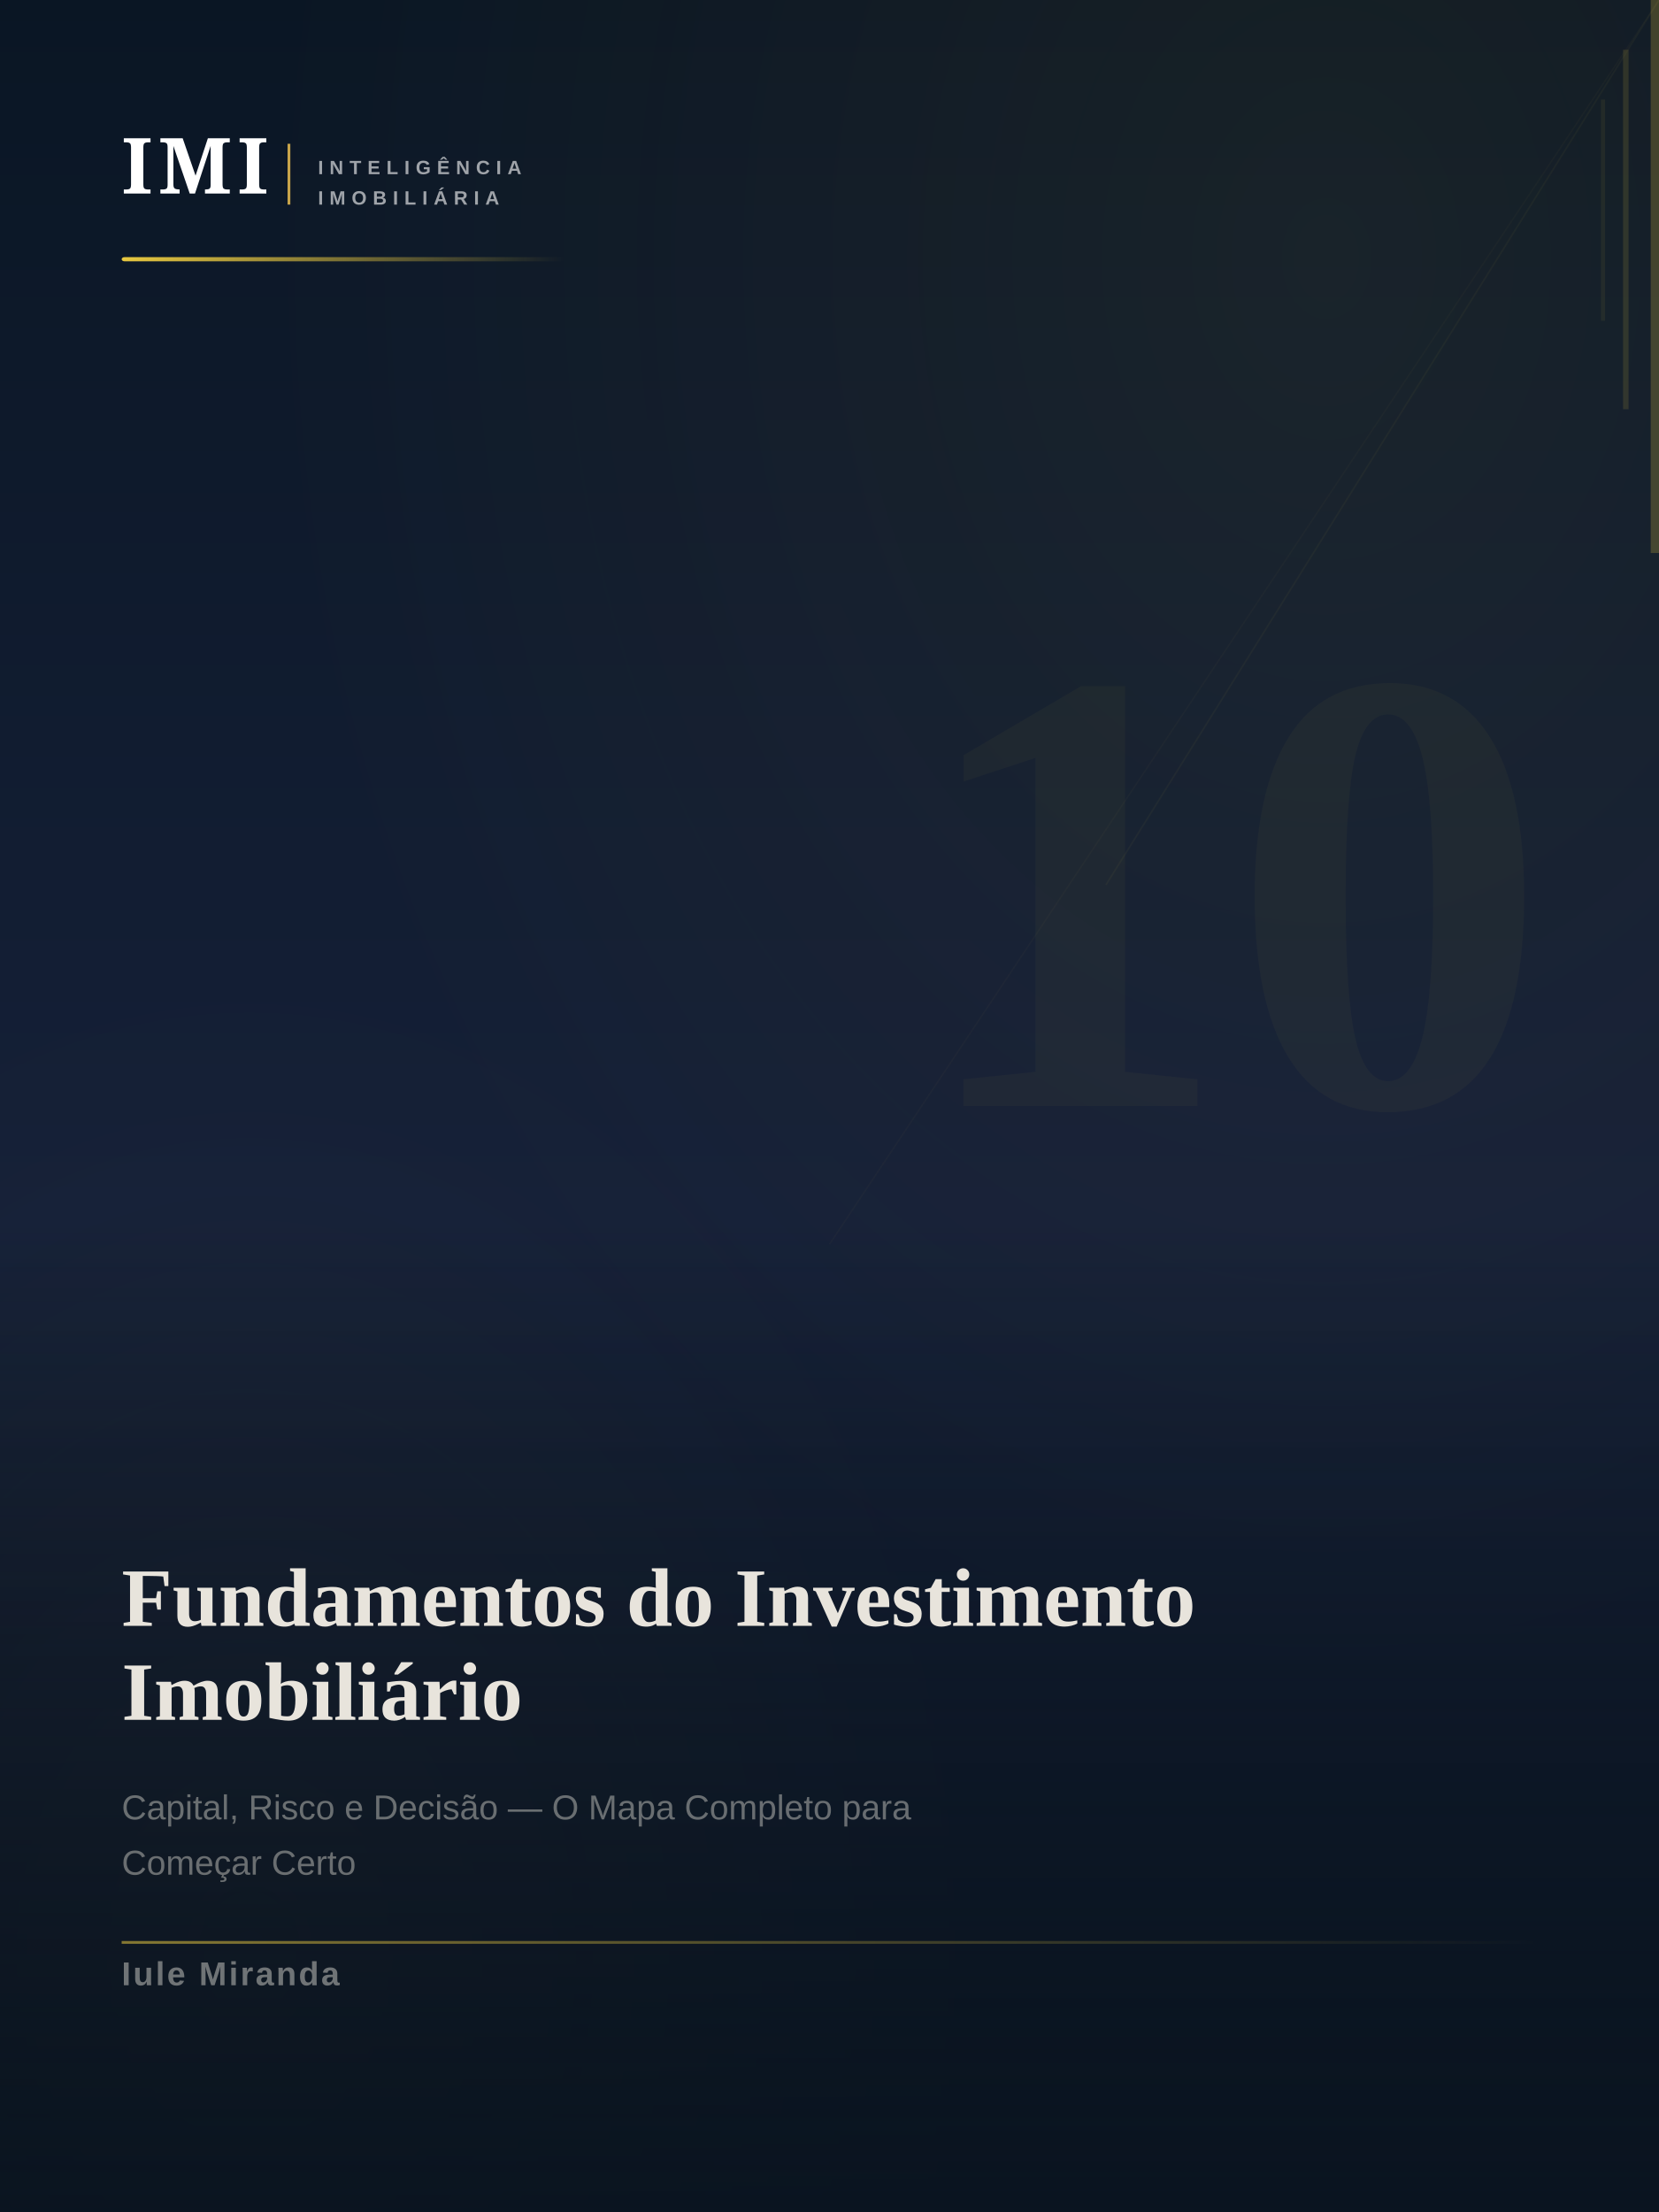
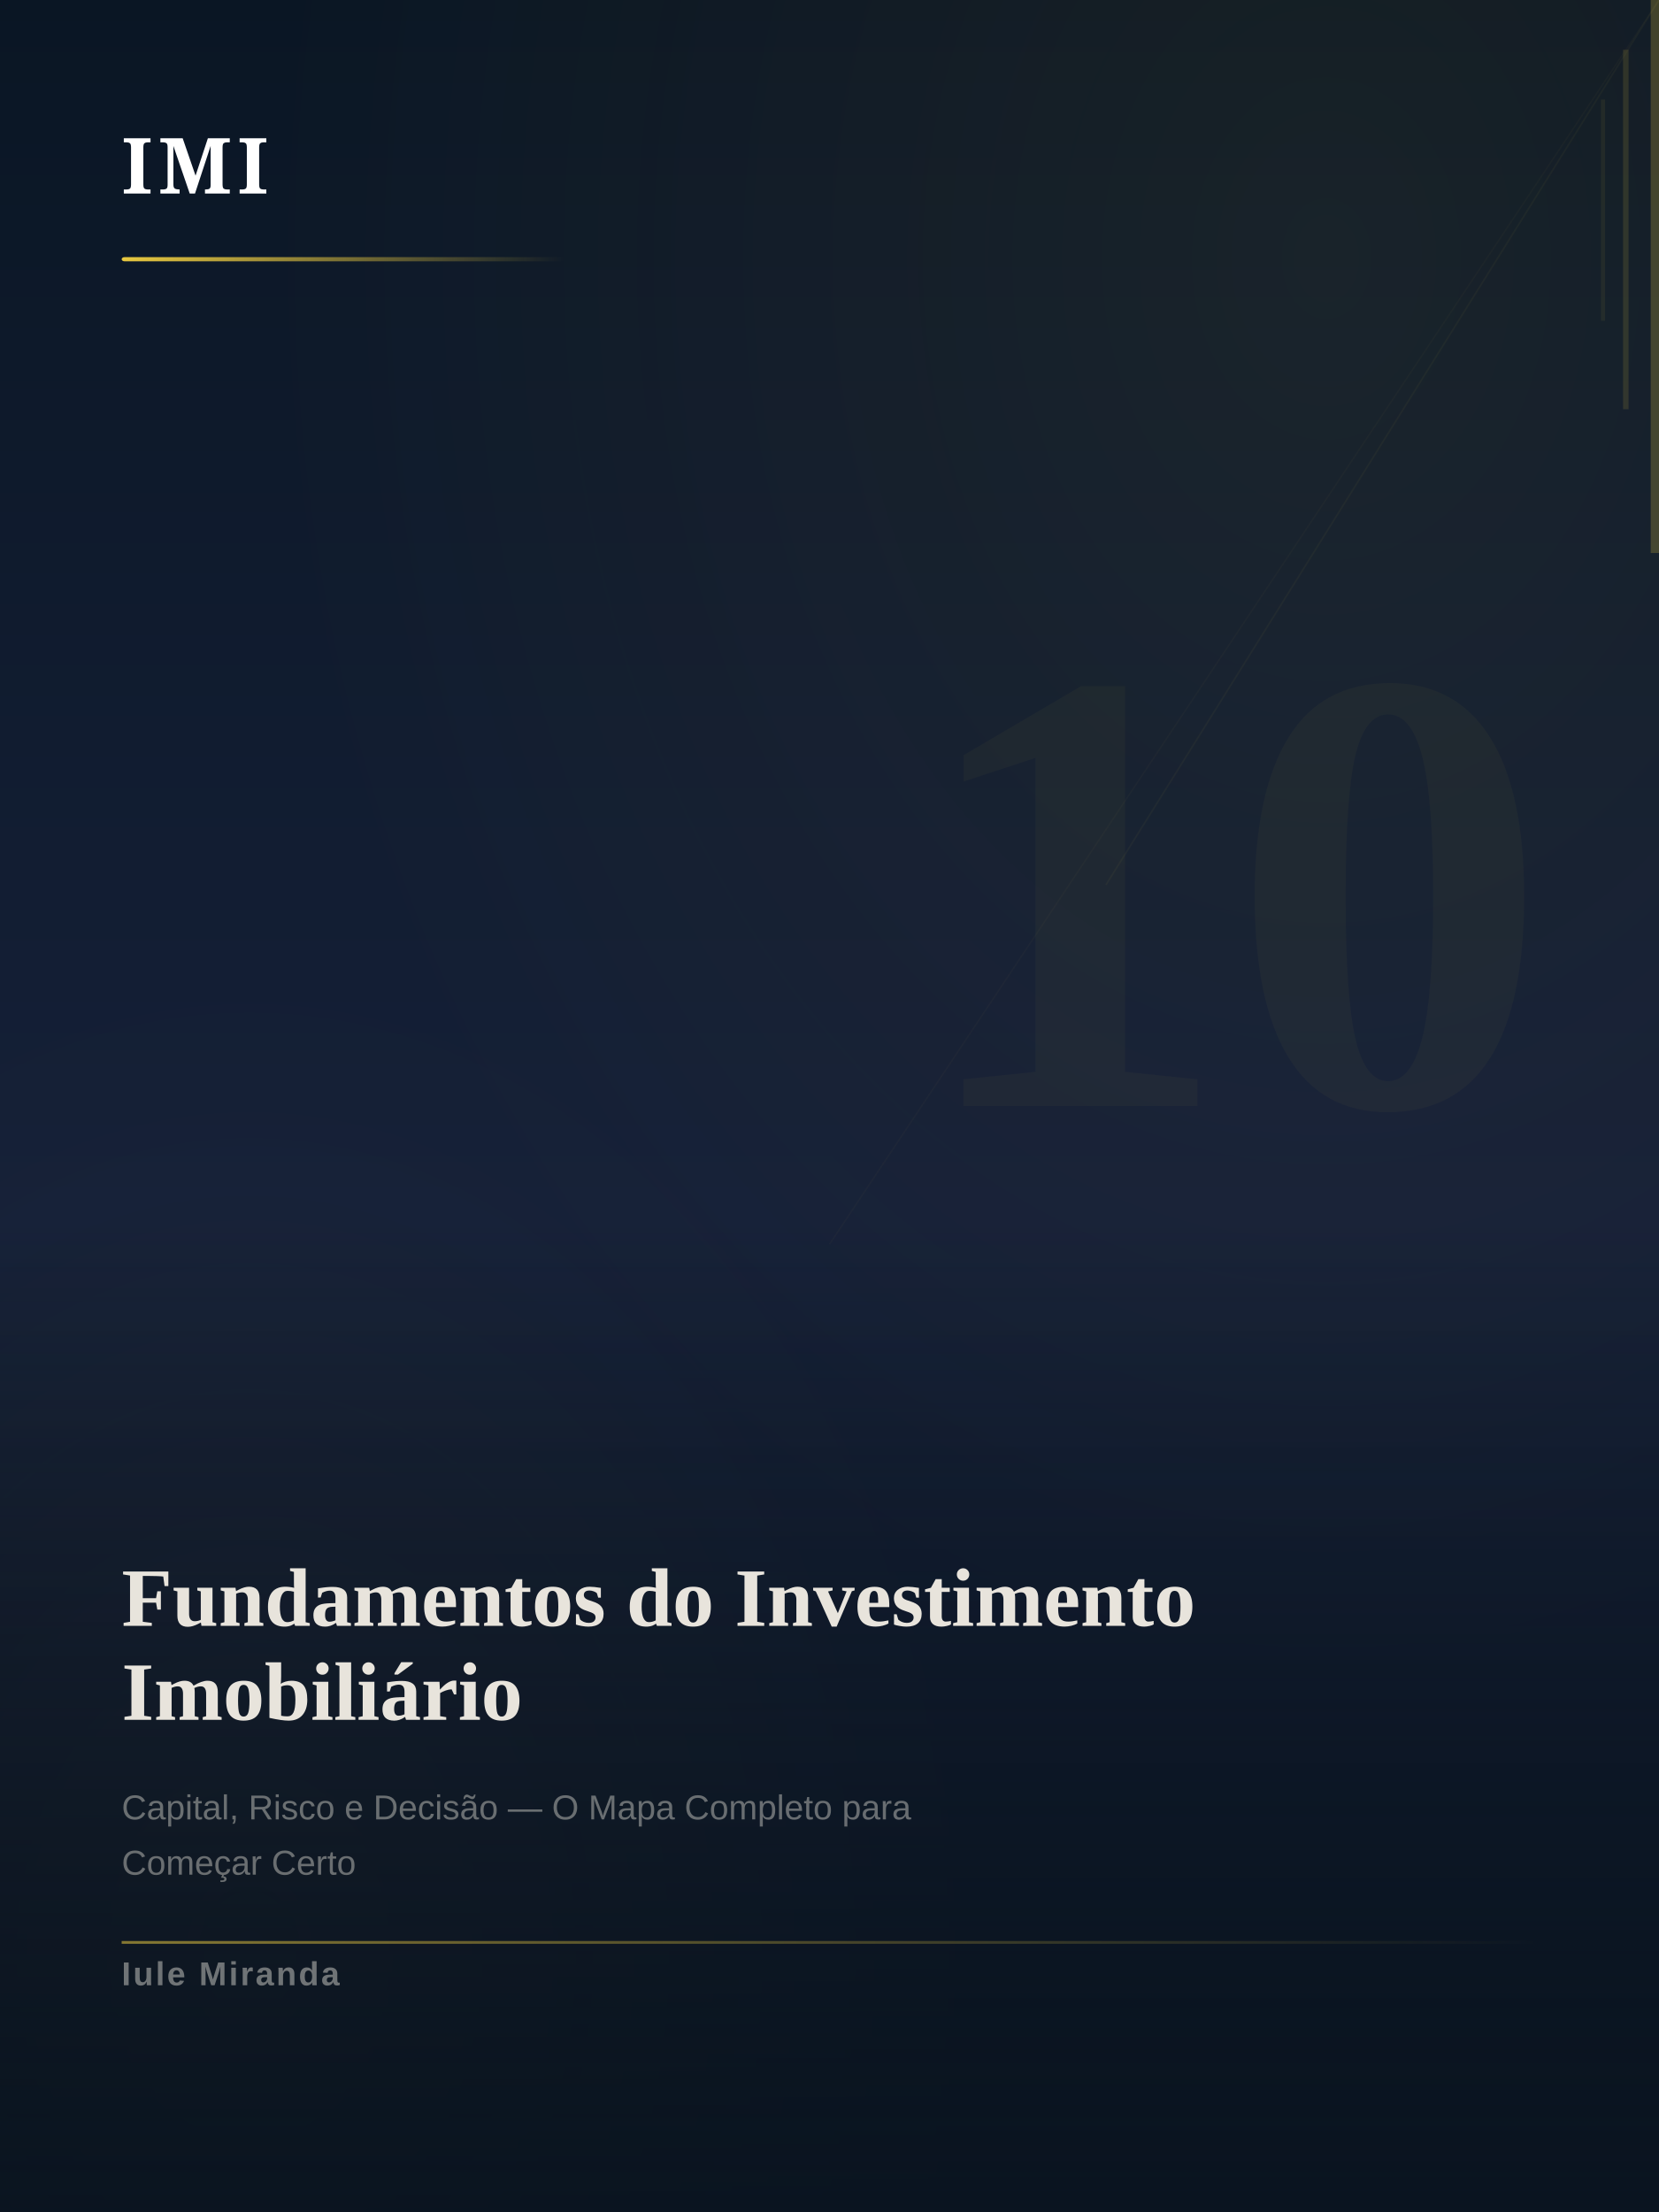
<svg xmlns="http://www.w3.org/2000/svg" width="600" height="800" viewBox="0 0 600 800">
  <defs>
    <linearGradient id="bg_livro_10_fundamentos_investimento_imobiliario" x1="0" y1="0" x2="0" y2="1">
      <stop offset="0%" stop-color="#0A1624" />
      <stop offset="55%" stop-color="#152038" />
      <stop offset="100%" stop-color="#0A1420" />
    </linearGradient>
    <linearGradient id="acc_livro_10_fundamentos_investimento_imobiliario" x1="0" y1="0" x2="1" y2="0">
      <stop offset="0%" stop-color="#E8C840" />
      <stop offset="100%" stop-color="#E8C840" stop-opacity="0" />
    </linearGradient>
    <linearGradient id="fade_livro_10_fundamentos_investimento_imobiliario" x1="0" y1="0.55" x2="0" y2="1">
      <stop offset="0%" stop-color="#0A1420" stop-opacity="0" />
      <stop offset="100%" stop-color="#0A1420" stop-opacity="0.92" />
    </linearGradient>
    <radialGradient id="glow_livro_10_fundamentos_investimento_imobiliario" cx="80%" cy="12%" r="65%">
      <stop offset="0%" stop-color="#E8C840" stop-opacity="0.06" />
      <stop offset="100%" stop-color="#E8C840" stop-opacity="0" />
    </radialGradient>
    <radialGradient id="glow2_livro_10_fundamentos_investimento_imobiliario" cx="15%" cy="88%" r="45%">
      <stop offset="0%" stop-color="#E8C840" stop-opacity="0.04" />
      <stop offset="100%" stop-color="#E8C840" stop-opacity="0" />
    </radialGradient>
  </defs>
  <rect width="600" height="800" fill="url(#bg_livro_10_fundamentos_investimento_imobiliario)" />
  <rect width="600" height="800" fill="url(#glow_livro_10_fundamentos_investimento_imobiliario)" />
  <rect width="600" height="800" fill="url(#glow2_livro_10_fundamentos_investimento_imobiliario)" />
  <rect x="597" y="0" width="3" height="200" fill="#E8C840" opacity="0.22" />
  <rect x="587" y="18" width="2" height="130" fill="#E8C840" opacity="0.13" />
  <rect x="579" y="36" width="1.5" height="80" fill="#E8C840" opacity="0.07" />
  <line x1="600" y1="0" x2="400" y2="320" stroke="#E8C840" stroke-width="0.6" opacity="0.04" />
  <line x1="600" y1="0" x2="300" y2="450" stroke="#E8C840" stroke-width="0.5" opacity="0.03" />
  <text x="560" y="400" font-family="Georgia, 'Times New Roman', serif" font-size="230" font-weight="700" fill="#E8C840" opacity="0.038" text-anchor="end" dominant-baseline="auto">10</text>
  <text x="44" y="70" font-family="'Playfair Display', 'Cormorant Garamond', Georgia, serif" font-size="28" font-weight="700" fill="#FFFFFF" letter-spacing="2" xml:space="preserve">IMI</text>
-   <rect x="104" y="52" width="1" height="22" fill="#C8A44A" />
-   <text x="115" y="63" font-family="'Geist Sans', Arial, Helvetica, sans-serif" font-size="7" font-weight="600" fill="#FFFFFF" fill-opacity="0.60" letter-spacing="2.2" xml:space="preserve">INTELIGÊNCIA</text>
-   <text x="115" y="74" font-family="'Geist Sans', Arial, Helvetica, sans-serif" font-size="7" font-weight="600" fill="#FFFFFF" fill-opacity="0.60" letter-spacing="2.2" xml:space="preserve">IMOBILIÁRIA</text>
  <rect x="44" y="93" width="160" height="1.5" fill="url(#acc_livro_10_fundamentos_investimento_imobiliario)" rx="1" />
  <rect width="600" height="800" fill="url(#fade_livro_10_fundamentos_investimento_imobiliario)" />
  <text x="44" y="588" font-family="Georgia, 'Times New Roman', serif" font-size="30" font-weight="700" fill="#E8E4DC" xml:space="preserve">Fundamentos do Investimento</text>
  <text x="44" y="622" font-family="Georgia, 'Times New Roman', serif" font-size="30" font-weight="700" fill="#E8E4DC" xml:space="preserve">Imobiliário</text>
  <text x="44" y="658" font-family="Arial, Helvetica, sans-serif" font-size="12.5" fill="#E8E4DC" fill-opacity="0.42" xml:space="preserve">Capital, Risco e Decisão — O Mapa Completo para</text>
  <text x="44" y="678" font-family="Arial, Helvetica, sans-serif" font-size="12.5" fill="#E8E4DC" fill-opacity="0.42" xml:space="preserve">Começar Certo</text>
  <rect x="44" y="702" width="512" height="1" fill="url(#acc_livro_10_fundamentos_investimento_imobiliario)" opacity="0.55" />
  <text x="44" y="718" font-family="Arial, Helvetica, sans-serif" font-size="12" font-weight="600" fill="#E8E4DC" fill-opacity="0.45" letter-spacing="0.8" xml:space="preserve">Iule Miranda</text>
</svg>
